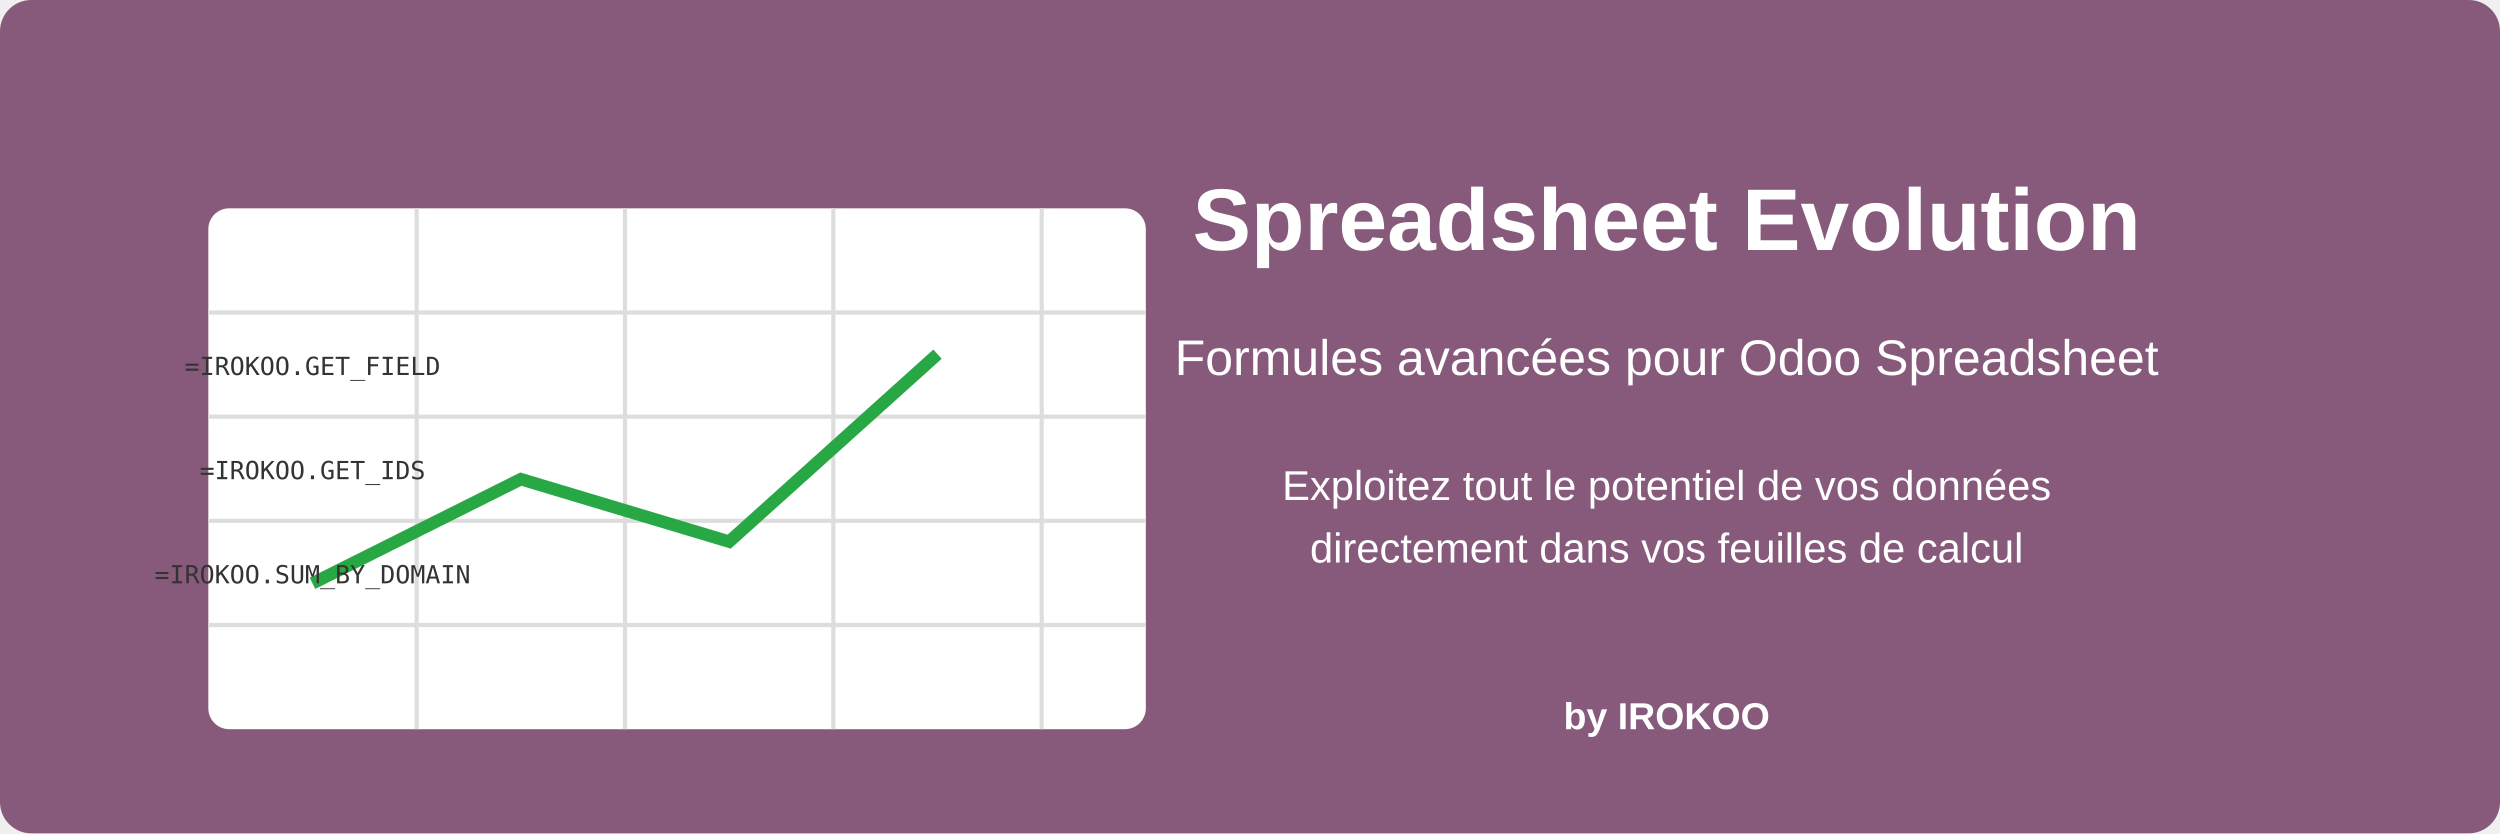
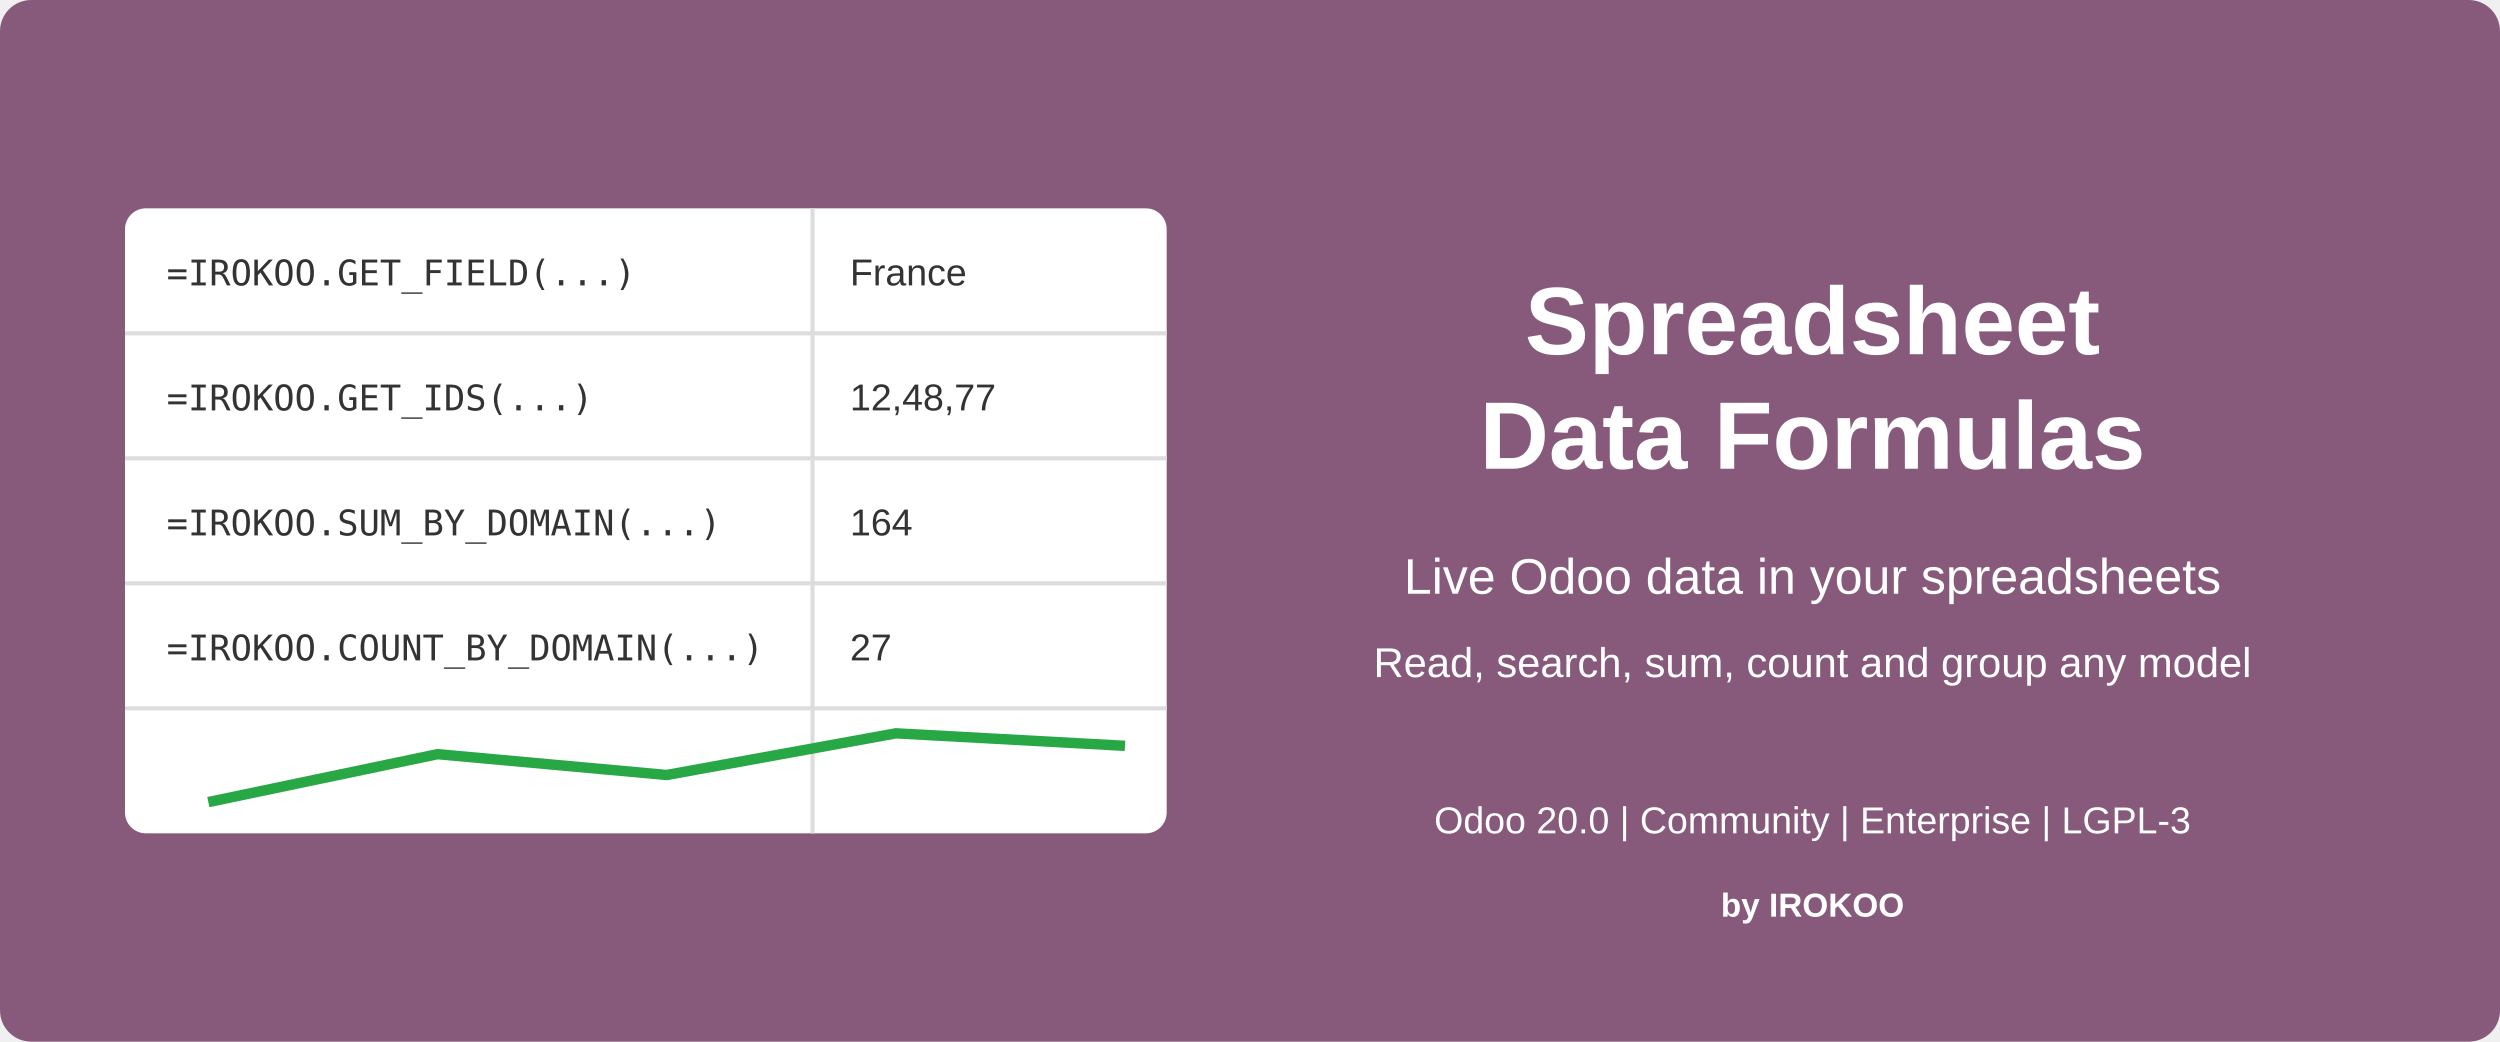
- <svg xmlns="http://www.w3.org/2000/svg" width="1200" height="400" viewBox="0 0 1200 400">
-   <rect width="1200" height="400" fill="#875A7B" rx="15" ry="15" />
-   <g transform="translate(50, 50)">
-     <rect x="50" y="50" width="450" height="250" fill="white" rx="10" ry="10" />
-     <line x1="50" y1="100" x2="500" y2="100" stroke="#ddd" stroke-width="2" />
-     <line x1="50" y1="150" x2="500" y2="150" stroke="#ddd" stroke-width="2" />
-     <line x1="50" y1="200" x2="500" y2="200" stroke="#ddd" stroke-width="2" />
-     <line x1="50" y1="250" x2="500" y2="250" stroke="#ddd" stroke-width="2" />
-     <line x1="150" y1="50" x2="150" y2="300" stroke="#ddd" stroke-width="2" />
-     <line x1="250" y1="50" x2="250" y2="300" stroke="#ddd" stroke-width="2" />
-     <line x1="350" y1="50" x2="350" y2="300" stroke="#ddd" stroke-width="2" />
-     <line x1="450" y1="50" x2="450" y2="300" stroke="#ddd" stroke-width="2" />
-     <polyline points="100,230 200,180 300,210 400,120" stroke="#28a745" stroke-width="6" fill="none" />
-     <text x="100" y="130" font-family="Monaco, monospace" font-size="12" text-anchor="middle" fill="#333">=IROKOO.GET_FIELD</text>
-     <text x="100" y="180" font-family="Monaco, monospace" font-size="12" text-anchor="middle" fill="#333">=IROKOO.GET_IDS</text>
-     <text x="100" y="230" font-family="Monaco, monospace" font-size="12" text-anchor="middle" fill="#333">=IROKOO.SUM_BY_DOMAIN</text>
+ <svg xmlns="http://www.w3.org/2000/svg" width="1200" height="500" viewBox="0 0 1200 500">
+   <rect width="1200" height="500" fill="#875A7B" rx="15" ry="15" />
+   <g transform="translate(40, 100)">
+     <rect x="20" y="0" width="500" height="300" fill="white" rx="10" ry="10" />
+     <line x1="20" y1="60" x2="520" y2="60" stroke="#ddd" stroke-width="2" />
+     <line x1="20" y1="120" x2="520" y2="120" stroke="#ddd" stroke-width="2" />
+     <line x1="20" y1="180" x2="520" y2="180" stroke="#ddd" stroke-width="2" />
+     <line x1="20" y1="240" x2="520" y2="240" stroke="#ddd" stroke-width="2" />
+     <line x1="350" y1="0" x2="350" y2="300" stroke="#ddd" stroke-width="2" />
+     <text x="40" y="37" font-family="Monaco, monospace" font-size="17" fill="#333">=IROKOO.GET_FIELD(...)</text>
+     <text x="368" y="37" font-family="Arial, sans-serif" font-size="18" fill="#333">France</text>
+     <text x="40" y="97" font-family="Monaco, monospace" font-size="17" fill="#333">=IROKOO.GET_IDS(...)</text>
+     <text x="368" y="97" font-family="Arial, sans-serif" font-size="18" fill="#333">12,48,77</text>
+     <text x="40" y="157" font-family="Monaco, monospace" font-size="17" fill="#333">=IROKOO.SUM_BY_DOMAIN(...)</text>
+     <text x="368" y="157" font-family="Arial, sans-serif" font-size="18" fill="#333">164</text>
+     <text x="40" y="217" font-family="Monaco, monospace" font-size="17" fill="#333">=IROKOO.COUNT_BY_DOMAIN(...)</text>
+     <text x="368" y="217" font-family="Arial, sans-serif" font-size="18" fill="#333">27</text>
+     <polyline points="60,285 170,262 280,272 390,252 500,258" stroke="#28a745" stroke-width="5" fill="none" />
  </g>
-   <text x="800" y="120" font-family="Arial, sans-serif" font-size="42" font-weight="bold" text-anchor="middle" fill="white">Spreadsheet Evolution</text>
-   <text x="800" y="180" font-family="Arial, sans-serif" font-size="24" text-anchor="middle" fill="white">Formules avancées pour Odoo Spreadsheet</text>
-   <text x="800" y="240" font-family="Arial, sans-serif" font-size="20" text-anchor="middle" fill="white">Exploitez tout le potentiel de vos données</text>
-   <text x="800" y="270" font-family="Arial, sans-serif" font-size="20" text-anchor="middle" fill="white">directement dans vos feuilles de calcul</text>
-   <text x="800" y="350" font-family="Arial, sans-serif" font-size="18" font-weight="bold" text-anchor="middle" fill="white">by IROKOO</text>
+   <text x="870" y="170" font-family="Arial, sans-serif" font-size="46" font-weight="bold" text-anchor="middle" fill="white">Spreadsheet</text>
+   <text x="870" y="225" font-family="Arial, sans-serif" font-size="46" font-weight="bold" text-anchor="middle" fill="white">Data Formulas</text>
+   <text x="870" y="285" font-family="Arial, sans-serif" font-size="24" text-anchor="middle" fill="white">Live Odoo data in your spreadsheets</text>
+   <text x="870" y="325" font-family="Arial, sans-serif" font-size="20" text-anchor="middle" fill="white">Read, search, sum, count and group any model</text>
+   <text x="870" y="400" font-family="Arial, sans-serif" font-size="18" text-anchor="middle" fill="white">Odoo 20.0  |  Community  |  Enterprise  |  LGPL-3</text>
+   <text x="870" y="440" font-family="Arial, sans-serif" font-size="16" font-weight="bold" text-anchor="middle" fill="white">by IROKOO</text>
</svg>
